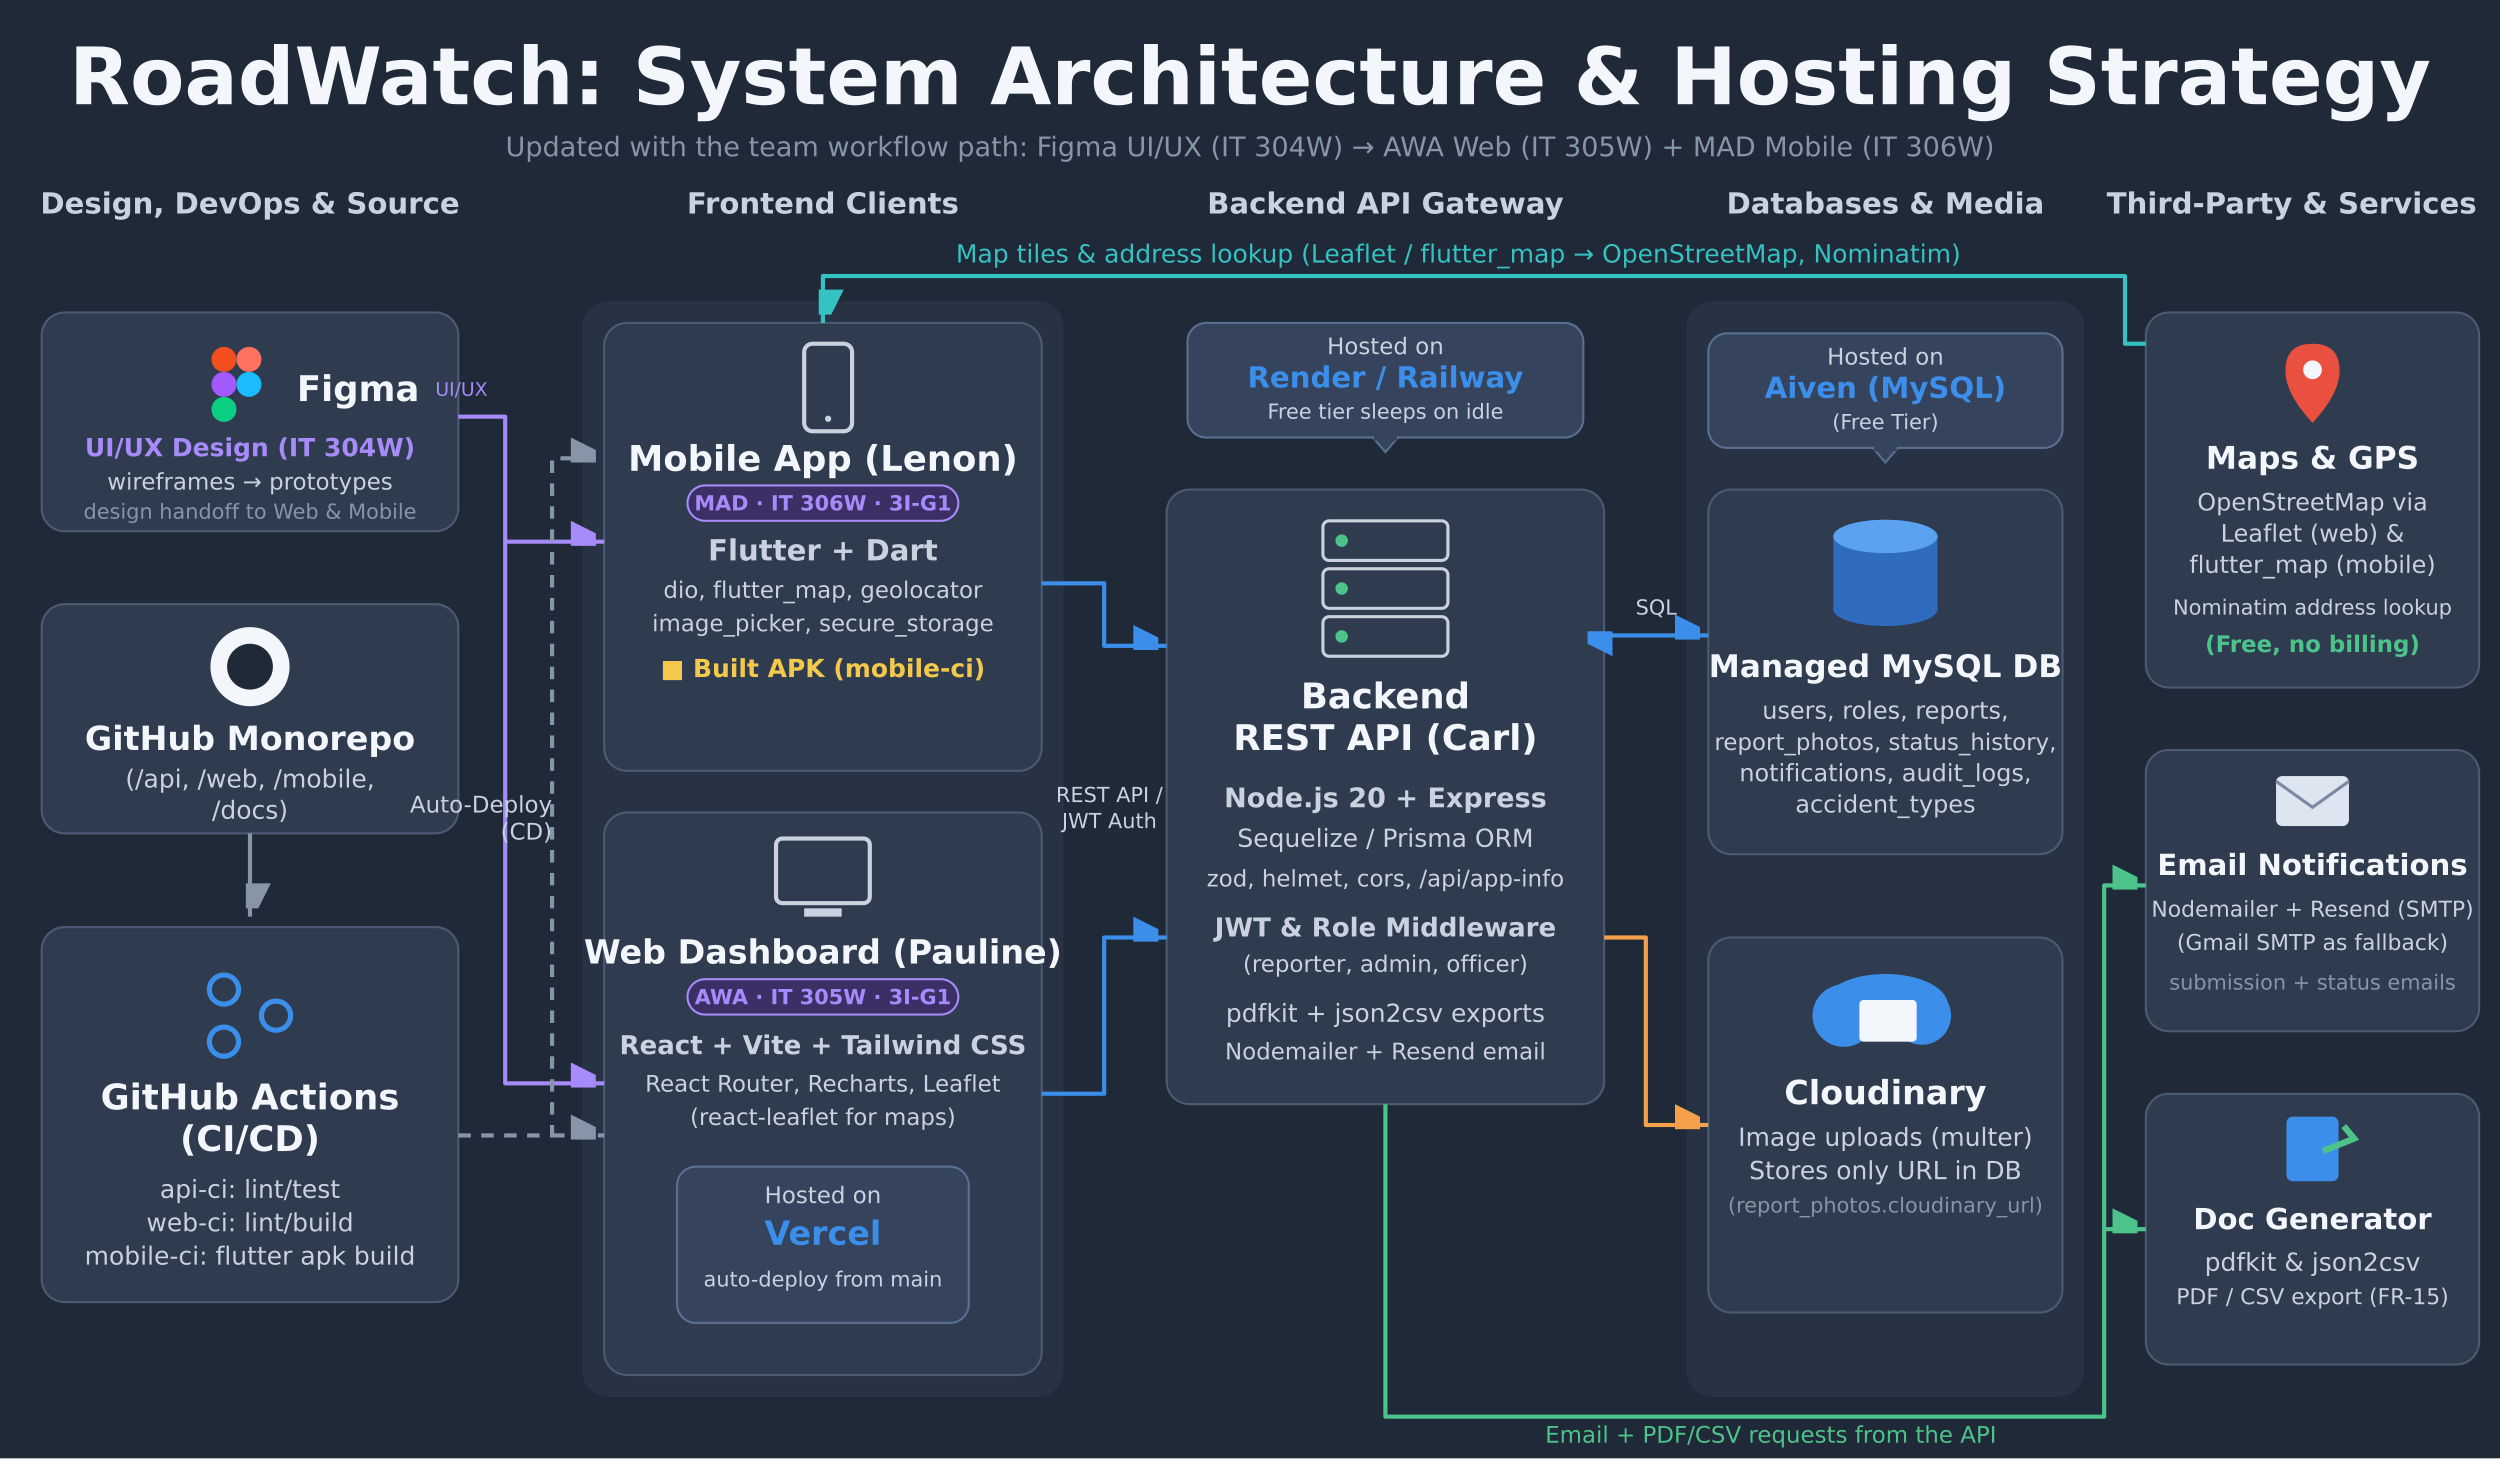
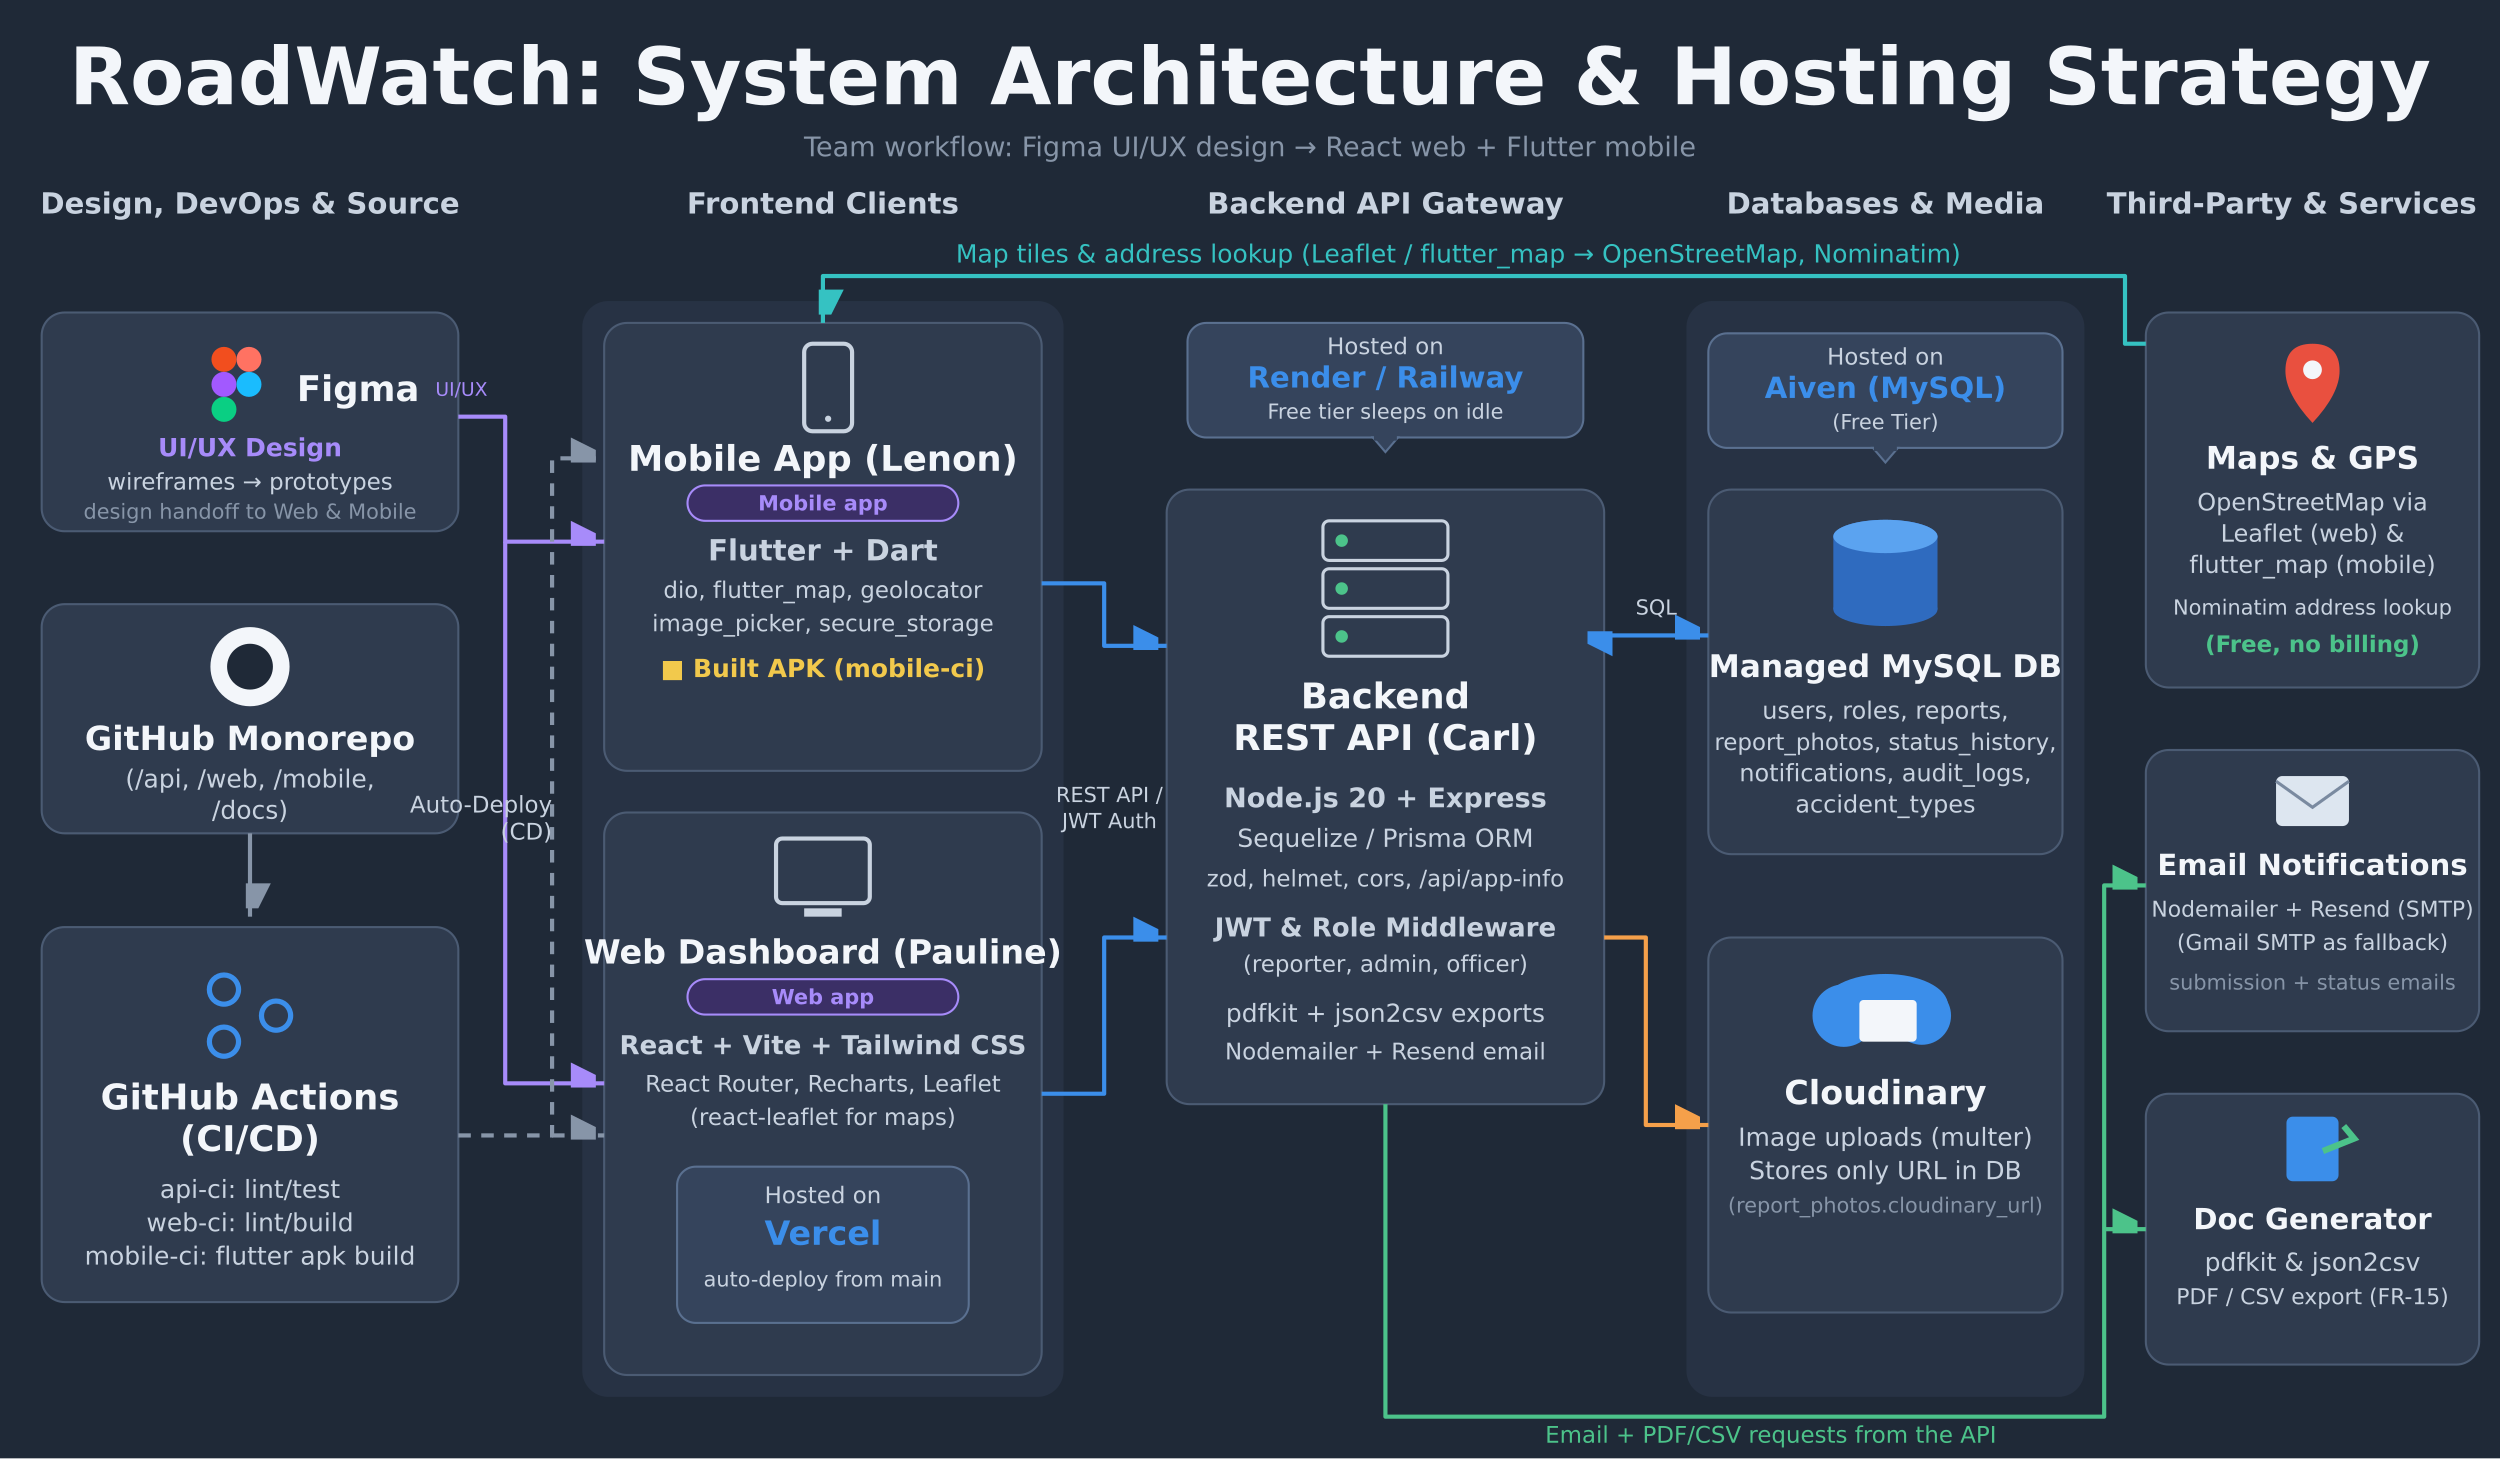
<svg xmlns="http://www.w3.org/2000/svg" width="2400" height="1400" viewBox="0 0 2400 1400">
  <defs>
    <marker id="m3B8EEA" markerWidth="7" markerHeight="7" refX="9" refY="6" orient="auto">
      <path d="M1 1 L11 6 L1 11 Z" fill="#3B8EEA" />
    </marker>
    <marker id="s3B8EEA" markerWidth="7" markerHeight="7" refX="3" refY="6" orient="auto-start-reverse">
      <path d="M1 1 L11 6 L1 11 Z" fill="#3B8EEA" />
    </marker>
    <marker id="m4CC38A" markerWidth="7" markerHeight="7" refX="9" refY="6" orient="auto">
      <path d="M1 1 L11 6 L1 11 Z" fill="#4CC38A" />
    </marker>
    <marker id="s4CC38A" markerWidth="7" markerHeight="7" refX="3" refY="6" orient="auto-start-reverse">
      <path d="M1 1 L11 6 L1 11 Z" fill="#4CC38A" />
    </marker>
    <marker id="mF5A04A" markerWidth="7" markerHeight="7" refX="9" refY="6" orient="auto">
      <path d="M1 1 L11 6 L1 11 Z" fill="#F5A04A" />
    </marker>
    <marker id="sF5A04A" markerWidth="7" markerHeight="7" refX="3" refY="6" orient="auto-start-reverse">
      <path d="M1 1 L11 6 L1 11 Z" fill="#F5A04A" />
    </marker>
    <marker id="m35C2C2" markerWidth="7" markerHeight="7" refX="9" refY="6" orient="auto">
      <path d="M1 1 L11 6 L1 11 Z" fill="#35C2C2" />
    </marker>
    <marker id="s35C2C2" markerWidth="7" markerHeight="7" refX="3" refY="6" orient="auto-start-reverse">
      <path d="M1 1 L11 6 L1 11 Z" fill="#35C2C2" />
    </marker>
    <marker id="mA78BFA" markerWidth="7" markerHeight="7" refX="9" refY="6" orient="auto">
      <path d="M1 1 L11 6 L1 11 Z" fill="#A78BFA" />
    </marker>
    <marker id="sA78BFA" markerWidth="7" markerHeight="7" refX="3" refY="6" orient="auto-start-reverse">
      <path d="M1 1 L11 6 L1 11 Z" fill="#A78BFA" />
    </marker>
    <marker id="m8795A8" markerWidth="7" markerHeight="7" refX="9" refY="6" orient="auto">
      <path d="M1 1 L11 6 L1 11 Z" fill="#8795A8" />
    </marker>
    <marker id="s8795A8" markerWidth="7" markerHeight="7" refX="3" refY="6" orient="auto-start-reverse">
      <path d="M1 1 L11 6 L1 11 Z" fill="#8795A8" />
    </marker>
  </defs>
  <rect width="2400" height="1400" fill="#1F2937" />
  <text x="1200.0" y="100" font-size="76" font-weight="bold" fill="#F3F6FA" text-anchor="middle" font-family="DejaVu Sans, Arial, sans-serif">RoadWatch: System Architecture &amp; Hosting Strategy</text>
-   <text x="1200.0" y="150" font-size="26" font-weight="normal" fill="#8795A8" text-anchor="middle" font-family="DejaVu Sans, Arial, sans-serif">Updated with the team workflow path: Figma UI/UX (IT 304W) → AWA Web (IT 305W) + MAD Mobile (IT 306W)</text>
+   <text x="1200.0" y="150" font-size="26" font-weight="normal" fill="#8795A8" text-anchor="middle" font-family="DejaVu Sans, Arial, sans-serif">Team workflow: Figma UI/UX design → React web + Flutter mobile</text>
  <text x="240" y="205" font-size="28" font-weight="bold" fill="#C9D3E0" text-anchor="middle" font-family="DejaVu Sans, Arial, sans-serif">Design, DevOps &amp; Source</text>
  <text x="790" y="205" font-size="28" font-weight="bold" fill="#C9D3E0" text-anchor="middle" font-family="DejaVu Sans, Arial, sans-serif">Frontend Clients</text>
  <text x="1330" y="205" font-size="28" font-weight="bold" fill="#C9D3E0" text-anchor="middle" font-family="DejaVu Sans, Arial, sans-serif">Backend API Gateway</text>
  <text x="1810" y="205" font-size="28" font-weight="bold" fill="#C9D3E0" text-anchor="middle" font-family="DejaVu Sans, Arial, sans-serif">Databases &amp; Media</text>
  <text x="2200" y="205" font-size="28" font-weight="bold" fill="#C9D3E0" text-anchor="middle" font-family="DejaVu Sans, Arial, sans-serif">Third-Party &amp; Services</text>
  <rect x="560" y="290" width="460" height="1050" rx="24" fill="#273244" stroke="#273244" stroke-width="2" />
  <rect x="1620" y="290" width="380" height="1050" rx="24" fill="#273244" stroke="#273244" stroke-width="2" />
  <rect x="40" y="300" width="400" height="210" rx="22" fill="#2F3B4E" stroke="#4B5B73" stroke-width="2" />
  <circle cx="215" cy="345" r="12" fill="#F24E1E" />
  <circle cx="239" cy="345" r="12" fill="#FF7262" />
  <circle cx="215" cy="369" r="12" fill="#A259FF" />
  <circle cx="239" cy="369" r="12" fill="#1ABCFE" />
  <circle cx="215" cy="393" r="12" fill="#0ACF83" />
  <text x="285" y="385" font-size="34" font-weight="bold" fill="#F3F6FA" text-anchor="start" font-family="DejaVu Sans, Arial, sans-serif">Figma</text>
-   <text x="240" y="438" font-size="24" font-weight="bold" fill="#A78BFA" text-anchor="middle" font-family="DejaVu Sans, Arial, sans-serif">UI/UX Design (IT 304W)</text>
+   <text x="240" y="438" font-size="24" font-weight="bold" fill="#A78BFA" text-anchor="middle" font-family="DejaVu Sans, Arial, sans-serif">UI/UX Design</text>
  <text x="240" y="470" font-size="22" font-weight="normal" fill="#C9D3E0" text-anchor="middle" font-family="DejaVu Sans, Arial, sans-serif">wireframes → prototypes</text>
  <text x="240" y="498" font-size="20" font-weight="normal" fill="#8795A8" text-anchor="middle" font-family="DejaVu Sans, Arial, sans-serif">design handoff to Web &amp; Mobile</text>
  <rect x="40" y="580" width="400" height="220" rx="22" fill="#2F3B4E" stroke="#4B5B73" stroke-width="2" />
  <circle cx="240" cy="640" r="38" fill="#F3F6FA" />
  <circle cx="240" cy="640" r="22" fill="#1F2937" />
  <text x="240" y="720" font-size="32" font-weight="bold" fill="#F3F6FA" text-anchor="middle" font-family="DejaVu Sans, Arial, sans-serif">GitHub Monorepo</text>
  <text x="240" y="756" font-size="24" font-weight="normal" fill="#C9D3E0" text-anchor="middle" font-family="DejaVu Sans, Arial, sans-serif">(/api, /web, /mobile,</text>
  <text x="240" y="786" font-size="24" font-weight="normal" fill="#C9D3E0" text-anchor="middle" font-family="DejaVu Sans, Arial, sans-serif">/docs)</text>
  <path d="M240 800 L240 880" fill="none" stroke="#8795A8" stroke-width="4" stroke-linejoin="round" marker-end="url(#m8795A8)" />
  <rect x="40" y="890" width="400" height="360" rx="22" fill="#2F3B4E" stroke="#4B5B73" stroke-width="2" />
  <circle cx="215" cy="950" r="14" fill="none" stroke="#3B8EEA" stroke-width="5" />
  <circle cx="265" cy="975" r="14" fill="none" stroke="#3B8EEA" stroke-width="5" />
  <circle cx="215" cy="1000" r="14" fill="none" stroke="#3B8EEA" stroke-width="5" />
  <text x="240" y="1065" font-size="34" font-weight="bold" fill="#F3F6FA" text-anchor="middle" font-family="DejaVu Sans, Arial, sans-serif">GitHub Actions</text>
  <text x="240" y="1105" font-size="34" font-weight="bold" fill="#F3F6FA" text-anchor="middle" font-family="DejaVu Sans, Arial, sans-serif">(CI/CD)</text>
  <text x="240" y="1150" font-size="24" font-weight="normal" fill="#C9D3E0" text-anchor="middle" font-family="DejaVu Sans, Arial, sans-serif">api-ci: lint/test</text>
  <text x="240" y="1182" font-size="24" font-weight="normal" fill="#C9D3E0" text-anchor="middle" font-family="DejaVu Sans, Arial, sans-serif">web-ci: lint/build</text>
  <text x="240" y="1214" font-size="24" font-weight="normal" fill="#C9D3E0" text-anchor="middle" font-family="DejaVu Sans, Arial, sans-serif">mobile-ci: flutter apk build</text>
  <rect x="580" y="310" width="420" height="430" rx="22" fill="#2F3B4E" stroke="#4B5B73" stroke-width="2" />
  <rect x="772" y="330" width="46" height="84" rx="8" fill="none" stroke="#C9D3E0" stroke-width="4" />
  <circle cx="795" cy="402" r="3" fill="#C9D3E0" />
  <text x="790" y="452" font-size="34" font-weight="bold" fill="#F3F6FA" text-anchor="middle" font-family="DejaVu Sans, Arial, sans-serif">Mobile App (Lenon)</text>
  <rect x="660" y="466" width="260" height="34" rx="17" fill="#3B2F66" stroke="#A78BFA" stroke-width="2" />
-   <text x="790" y="490" font-size="20" font-weight="bold" fill="#A78BFA" text-anchor="middle" font-family="DejaVu Sans, Arial, sans-serif">MAD · IT 306W · 3I-G1</text>
+   <text x="790" y="490" font-size="20" font-weight="bold" fill="#A78BFA" text-anchor="middle" font-family="DejaVu Sans, Arial, sans-serif">Mobile app</text>
  <text x="790" y="538" font-size="28" font-weight="bold" fill="#C9D3E0" text-anchor="middle" font-family="DejaVu Sans, Arial, sans-serif">Flutter + Dart</text>
  <text x="790" y="574" font-size="22" font-weight="normal" fill="#C9D3E0" text-anchor="middle" font-family="DejaVu Sans, Arial, sans-serif">dio, flutter_map, geolocator</text>
  <text x="790" y="606" font-size="22" font-weight="normal" fill="#C9D3E0" text-anchor="middle" font-family="DejaVu Sans, Arial, sans-serif">image_picker, secure_storage</text>
  <text x="790" y="650" font-size="24" font-weight="bold" fill="#F2C94C" text-anchor="middle" font-family="DejaVu Sans, Arial, sans-serif">■ Built APK (mobile-ci)</text>
  <rect x="580" y="780" width="420" height="540" rx="22" fill="#2F3B4E" stroke="#4B5B73" stroke-width="2" />
  <rect x="745" y="805" width="90" height="62" rx="6" fill="none" stroke="#C9D3E0" stroke-width="4" />
  <rect x="772" y="872" width="36" height="8" fill="#C9D3E0" />
  <text x="790" y="925" font-size="32" font-weight="bold" fill="#F3F6FA" text-anchor="middle" font-family="DejaVu Sans, Arial, sans-serif">Web Dashboard (Pauline)</text>
  <rect x="660" y="940" width="260" height="34" rx="17" fill="#3B2F66" stroke="#A78BFA" stroke-width="2" />
-   <text x="790" y="964" font-size="20" font-weight="bold" fill="#A78BFA" text-anchor="middle" font-family="DejaVu Sans, Arial, sans-serif">AWA · IT 305W · 3I-G1</text>
+   <text x="790" y="964" font-size="20" font-weight="bold" fill="#A78BFA" text-anchor="middle" font-family="DejaVu Sans, Arial, sans-serif">Web app</text>
  <text x="790" y="1012" font-size="25" font-weight="bold" fill="#C9D3E0" text-anchor="middle" font-family="DejaVu Sans, Arial, sans-serif">React + Vite + Tailwind CSS</text>
  <text x="790" y="1048" font-size="22" font-weight="normal" fill="#C9D3E0" text-anchor="middle" font-family="DejaVu Sans, Arial, sans-serif">React Router, Recharts, Leaflet</text>
  <text x="790" y="1080" font-size="22" font-weight="normal" fill="#C9D3E0" text-anchor="middle" font-family="DejaVu Sans, Arial, sans-serif">(react-leaflet for maps)</text>
  <rect x="650" y="1120" width="280" height="150" rx="18" fill="#35445C" stroke="#5A7090" stroke-width="2" />
  <text x="790" y="1155" font-size="22" font-weight="normal" fill="#C9D3E0" text-anchor="middle" font-family="DejaVu Sans, Arial, sans-serif">Hosted on</text>
  <text x="790" y="1195" font-size="32" font-weight="bold" fill="#3B8EEA" text-anchor="middle" font-family="DejaVu Sans, Arial, sans-serif">Vercel</text>
  <text x="790" y="1235" font-size="20" font-weight="normal" fill="#C9D3E0" text-anchor="middle" font-family="DejaVu Sans, Arial, sans-serif">auto-deploy from main</text>
  <rect x="1140.0" y="310" width="380" height="110" rx="18" fill="#35445C" stroke="#5A7090" stroke-width="2" />
  <path d="M1318 420 L1330 434 L1342 420 Z" fill="#35445C" stroke="#5A7090" stroke-width="2" />
  <rect x="1319" y="417" width="22" height="6" fill="#35445C" />
  <text x="1330" y="340" font-size="22" font-weight="normal" fill="#C9D3E0" text-anchor="middle" font-family="DejaVu Sans, Arial, sans-serif">Hosted on</text>
  <text x="1330" y="372" font-size="28" font-weight="bold" fill="#3B8EEA" text-anchor="middle" font-family="DejaVu Sans, Arial, sans-serif">Render / Railway</text>
  <text x="1330" y="402" font-size="20" font-weight="normal" fill="#C9D3E0" text-anchor="middle" font-family="DejaVu Sans, Arial, sans-serif">Free tier sleeps on idle</text>
  <rect x="1120" y="470" width="420" height="590" rx="22" fill="#2F3B4E" stroke="#4B5B73" stroke-width="2" />
  <rect x="1270" y="500" width="120" height="38" rx="6" fill="#2F3B4E" stroke="#C9D3E0" stroke-width="3" />
  <circle cx="1288" cy="519" r="6" fill="#4CC38A" />
  <rect x="1270" y="546" width="120" height="38" rx="6" fill="#2F3B4E" stroke="#C9D3E0" stroke-width="3" />
  <circle cx="1288" cy="565" r="6" fill="#4CC38A" />
  <rect x="1270" y="592" width="120" height="38" rx="6" fill="#2F3B4E" stroke="#C9D3E0" stroke-width="3" />
  <circle cx="1288" cy="611" r="6" fill="#4CC38A" />
  <text x="1330" y="680" font-size="34" font-weight="bold" fill="#F3F6FA" text-anchor="middle" font-family="DejaVu Sans, Arial, sans-serif">Backend</text>
  <text x="1330" y="720" font-size="34" font-weight="bold" fill="#F3F6FA" text-anchor="middle" font-family="DejaVu Sans, Arial, sans-serif">REST API (Carl)</text>
  <text x="1330" y="775" font-size="26" font-weight="bold" fill="#C9D3E0" text-anchor="middle" font-family="DejaVu Sans, Arial, sans-serif">Node.js 20 + Express</text>
  <text x="1330" y="813" font-size="24" font-weight="normal" fill="#C9D3E0" text-anchor="middle" font-family="DejaVu Sans, Arial, sans-serif">Sequelize / Prisma ORM</text>
  <text x="1330" y="851" font-size="22" font-weight="normal" fill="#C9D3E0" text-anchor="middle" font-family="DejaVu Sans, Arial, sans-serif">zod, helmet, cors, /api/app-info</text>
  <text x="1330" y="899" font-size="25" font-weight="bold" fill="#C9D3E0" text-anchor="middle" font-family="DejaVu Sans, Arial, sans-serif">JWT &amp; Role Middleware</text>
  <text x="1330" y="933" font-size="22" font-weight="normal" fill="#C9D3E0" text-anchor="middle" font-family="DejaVu Sans, Arial, sans-serif">(reporter, admin, officer)</text>
  <text x="1330" y="981" font-size="24" font-weight="normal" fill="#C9D3E0" text-anchor="middle" font-family="DejaVu Sans, Arial, sans-serif">pdfkit + json2csv exports</text>
  <text x="1330" y="1017" font-size="22" font-weight="normal" fill="#C9D3E0" text-anchor="middle" font-family="DejaVu Sans, Arial, sans-serif">Nodemailer + Resend email</text>
  <rect x="1640.0" y="320" width="340" height="110" rx="18" fill="#35445C" stroke="#5A7090" stroke-width="2" />
  <path d="M1798 430 L1810 444 L1822 430 Z" fill="#35445C" stroke="#5A7090" stroke-width="2" />
  <rect x="1799" y="427" width="22" height="6" fill="#35445C" />
  <text x="1810" y="350" font-size="22" font-weight="normal" fill="#C9D3E0" text-anchor="middle" font-family="DejaVu Sans, Arial, sans-serif">Hosted on</text>
  <text x="1810" y="382" font-size="28" font-weight="bold" fill="#3B8EEA" text-anchor="middle" font-family="DejaVu Sans, Arial, sans-serif">Aiven (MySQL)</text>
  <text x="1810" y="412" font-size="20" font-weight="normal" fill="#C9D3E0" text-anchor="middle" font-family="DejaVu Sans, Arial, sans-serif">(Free Tier)</text>
  <rect x="1640" y="470" width="340" height="350" rx="22" fill="#2F3B4E" stroke="#4B5B73" stroke-width="2" />
  <ellipse cx="1810" cy="515" rx="50" ry="16" fill="#3B7DD8" />
  <rect x="1760" y="515" width="100" height="70" fill="#2F6BBF" />
  <ellipse cx="1810" cy="585" rx="50" ry="16" fill="#2F6BBF" />
  <ellipse cx="1810" cy="515" rx="50" ry="16" fill="#5BA3F0" />
  <text x="1810" y="650" font-size="30" font-weight="bold" fill="#F3F6FA" text-anchor="middle" font-family="DejaVu Sans, Arial, sans-serif">Managed MySQL DB</text>
  <text x="1810" y="690" font-size="23" font-weight="normal" fill="#C9D3E0" text-anchor="middle" font-family="DejaVu Sans, Arial, sans-serif">users, roles, reports,</text>
  <text x="1810" y="720" font-size="22" font-weight="normal" fill="#C9D3E0" text-anchor="middle" font-family="DejaVu Sans, Arial, sans-serif">report_photos, status_history,</text>
  <text x="1810" y="750" font-size="23" font-weight="normal" fill="#C9D3E0" text-anchor="middle" font-family="DejaVu Sans, Arial, sans-serif">notifications, audit_logs, </text>
  <text x="1810" y="780" font-size="23" font-weight="normal" fill="#C9D3E0" text-anchor="middle" font-family="DejaVu Sans, Arial, sans-serif">accident_types</text>
  <rect x="1640" y="900" width="340" height="360" rx="22" fill="#2F3B4E" stroke="#4B5B73" stroke-width="2" />
  <ellipse cx="1810" cy="965" rx="60" ry="30" fill="#3B8EEA" />
  <circle cx="1770" cy="975" r="30" fill="#3B8EEA" />
  <circle cx="1845" cy="975" r="28" fill="#3B8EEA" />
  <rect x="1785" y="960" width="55" height="40" rx="4" fill="#F3F6FA" />
  <text x="1810" y="1060" font-size="32" font-weight="bold" fill="#F3F6FA" text-anchor="middle" font-family="DejaVu Sans, Arial, sans-serif">Cloudinary</text>
  <text x="1810" y="1100" font-size="24" font-weight="normal" fill="#C9D3E0" text-anchor="middle" font-family="DejaVu Sans, Arial, sans-serif">Image uploads (multer)</text>
  <text x="1810" y="1132" font-size="24" font-weight="normal" fill="#C9D3E0" text-anchor="middle" font-family="DejaVu Sans, Arial, sans-serif">Stores only URL in DB</text>
  <text x="1810" y="1164" font-size="20" font-weight="normal" fill="#8795A8" text-anchor="middle" font-family="DejaVu Sans, Arial, sans-serif">(report_photos.cloudinary_url)</text>
  <rect x="2060" y="300" width="320" height="360" rx="22" fill="#2F3B4E" stroke="#4B5B73" stroke-width="2" />
  <path d="M2220 330 q-26 0 -26 26 q0 22 26 50 q26 -28 26 -50 q0 -26 -26 -26 Z" fill="#E9503F" />
  <circle cx="2220" cy="355" r="9" fill="#F3F6FA" />
  <text x="2220" y="450" font-size="30" font-weight="bold" fill="#F3F6FA" text-anchor="middle" font-family="DejaVu Sans, Arial, sans-serif">Maps &amp; GPS</text>
  <text x="2220" y="490" font-size="23" font-weight="normal" fill="#C9D3E0" text-anchor="middle" font-family="DejaVu Sans, Arial, sans-serif">OpenStreetMap via</text>
  <text x="2220" y="520" font-size="23" font-weight="normal" fill="#C9D3E0" text-anchor="middle" font-family="DejaVu Sans, Arial, sans-serif">Leaflet (web) &amp;</text>
  <text x="2220" y="550" font-size="23" font-weight="normal" fill="#C9D3E0" text-anchor="middle" font-family="DejaVu Sans, Arial, sans-serif">flutter_map (mobile)</text>
  <text x="2220" y="590" font-size="20" font-weight="normal" fill="#C9D3E0" text-anchor="middle" font-family="DejaVu Sans, Arial, sans-serif">Nominatim address lookup</text>
  <text x="2220" y="626" font-size="22" font-weight="bold" fill="#4CC38A" text-anchor="middle" font-family="DejaVu Sans, Arial, sans-serif">(Free, no billing)</text>
  <rect x="2060" y="720" width="320" height="270" rx="22" fill="#2F3B4E" stroke="#4B5B73" stroke-width="2" />
  <rect x="2185" y="745" width="70" height="48" rx="6" fill="#DDE6F0" />
  <path d="M2185 750 L2220 775 L2255 750" fill="none" stroke="#7A8AA0" stroke-width="3" />
  <text x="2220" y="840" font-size="28" font-weight="bold" fill="#F3F6FA" text-anchor="middle" font-family="DejaVu Sans, Arial, sans-serif">Email Notifications</text>
  <text x="2220" y="880" font-size="21" font-weight="normal" fill="#C9D3E0" text-anchor="middle" font-family="DejaVu Sans, Arial, sans-serif">Nodemailer + Resend (SMTP)</text>
  <text x="2220" y="912" font-size="21" font-weight="normal" fill="#C9D3E0" text-anchor="middle" font-family="DejaVu Sans, Arial, sans-serif">(Gmail SMTP as fallback)</text>
  <text x="2220" y="950" font-size="20" font-weight="normal" fill="#8795A8" text-anchor="middle" font-family="DejaVu Sans, Arial, sans-serif">submission + status emails</text>
  <rect x="2060" y="1050" width="320" height="260" rx="22" fill="#2F3B4E" stroke="#4B5B73" stroke-width="2" />
  <rect x="2195" y="1072" width="50" height="62" rx="6" fill="#3B8EEA" />
  <path d="M2230 1105 l30 -12 l-10 -12" fill="none" stroke="#4CC38A" stroke-width="6" />
  <text x="2220" y="1180" font-size="28" font-weight="bold" fill="#F3F6FA" text-anchor="middle" font-family="DejaVu Sans, Arial, sans-serif">Doc Generator</text>
  <text x="2220" y="1220" font-size="24" font-weight="normal" fill="#C9D3E0" text-anchor="middle" font-family="DejaVu Sans, Arial, sans-serif">pdfkit &amp; json2csv</text>
  <text x="2220" y="1252" font-size="21" font-weight="normal" fill="#C9D3E0" text-anchor="middle" font-family="DejaVu Sans, Arial, sans-serif">PDF / CSV export (FR-15)</text>
  <path d="M440 400 L485 400 L485 520 L580 520" fill="none" stroke="#A78BFA" stroke-width="4" stroke-linejoin="round" marker-end="url(#mA78BFA)" />
  <path d="M485 520 L485 1040 L580 1040" fill="none" stroke="#A78BFA" stroke-width="4" stroke-linejoin="round" marker-end="url(#mA78BFA)" />
  <text x="468" y="380" font-size="18" font-weight="normal" fill="#A78BFA" text-anchor="end" font-family="DejaVu Sans, Arial, sans-serif">UI/UX</text>
  <path d="M440 1090 L530 1090 L530 440 L580 440" fill="none" stroke="#8795A8" stroke-width="4" stroke-linejoin="round" stroke-dasharray="12 10" marker-end="url(#m8795A8)" />
  <path d="M530 1090 L580 1090" fill="none" stroke="#8795A8" stroke-width="4" stroke-linejoin="round" stroke-dasharray="12 10" marker-end="url(#m8795A8)" />
  <text x="530" y="780" font-size="22" font-weight="normal" fill="#C9D3E0" text-anchor="end" font-family="DejaVu Sans, Arial, sans-serif">Auto-Deploy</text>
  <text x="530" y="806" font-size="22" font-weight="normal" fill="#C9D3E0" text-anchor="end" font-family="DejaVu Sans, Arial, sans-serif">(CD)</text>
  <path d="M2060 330 L2040 330 L2040 265 L790 265 L790 310" fill="none" stroke="#35C2C2" stroke-width="4" stroke-linejoin="round" marker-end="url(#m35C2C2)" />
  <text x="1400" y="252" font-size="24" font-weight="normal" fill="#35C2C2" text-anchor="middle" font-family="DejaVu Sans, Arial, sans-serif">Map tiles &amp; address lookup (Leaflet / flutter_map → OpenStreetMap, Nominatim)</text>
  <path d="M1000 560 L1060 560 L1060 620 L1120 620" fill="none" stroke="#3B8EEA" stroke-width="4" stroke-linejoin="round" marker-end="url(#m3B8EEA)" />
  <path d="M1000 1050 L1060 1050 L1060 900 L1120 900" fill="none" stroke="#3B8EEA" stroke-width="4" stroke-linejoin="round" marker-end="url(#m3B8EEA)" />
  <text x="1065" y="770" font-size="20" font-weight="normal" fill="#C9D3E0" text-anchor="middle" font-family="DejaVu Sans, Arial, sans-serif">REST API /</text>
  <text x="1065" y="795" font-size="20" font-weight="normal" fill="#C9D3E0" text-anchor="middle" font-family="DejaVu Sans, Arial, sans-serif">JWT Auth</text>
  <path d="M1540 610 L1640 610" fill="none" stroke="#3B8EEA" stroke-width="4" stroke-linejoin="round" marker-end="url(#m3B8EEA)" marker-start="url(#s3B8EEA)" />
  <text x="1590" y="590" font-size="20" font-weight="normal" fill="#C9D3E0" text-anchor="middle" font-family="DejaVu Sans, Arial, sans-serif">SQL</text>
  <path d="M1540 900 L1580 900 L1580 1080 L1640 1080" fill="none" stroke="#F5A04A" stroke-width="4" stroke-linejoin="round" marker-end="url(#mF5A04A)" />
  <path d="M1330 1060 L1330 1360 L2020 1360 L2020 850 L2060 850" fill="none" stroke="#4CC38A" stroke-width="4" stroke-linejoin="round" marker-end="url(#m4CC38A)" />
  <path d="M2020 1180 L2060 1180" fill="none" stroke="#4CC38A" stroke-width="4" stroke-linejoin="round" marker-end="url(#m4CC38A)" />
  <text x="1700" y="1385" font-size="22" font-weight="normal" fill="#4CC38A" text-anchor="middle" font-family="DejaVu Sans, Arial, sans-serif">Email + PDF/CSV requests from the API</text>
</svg>
